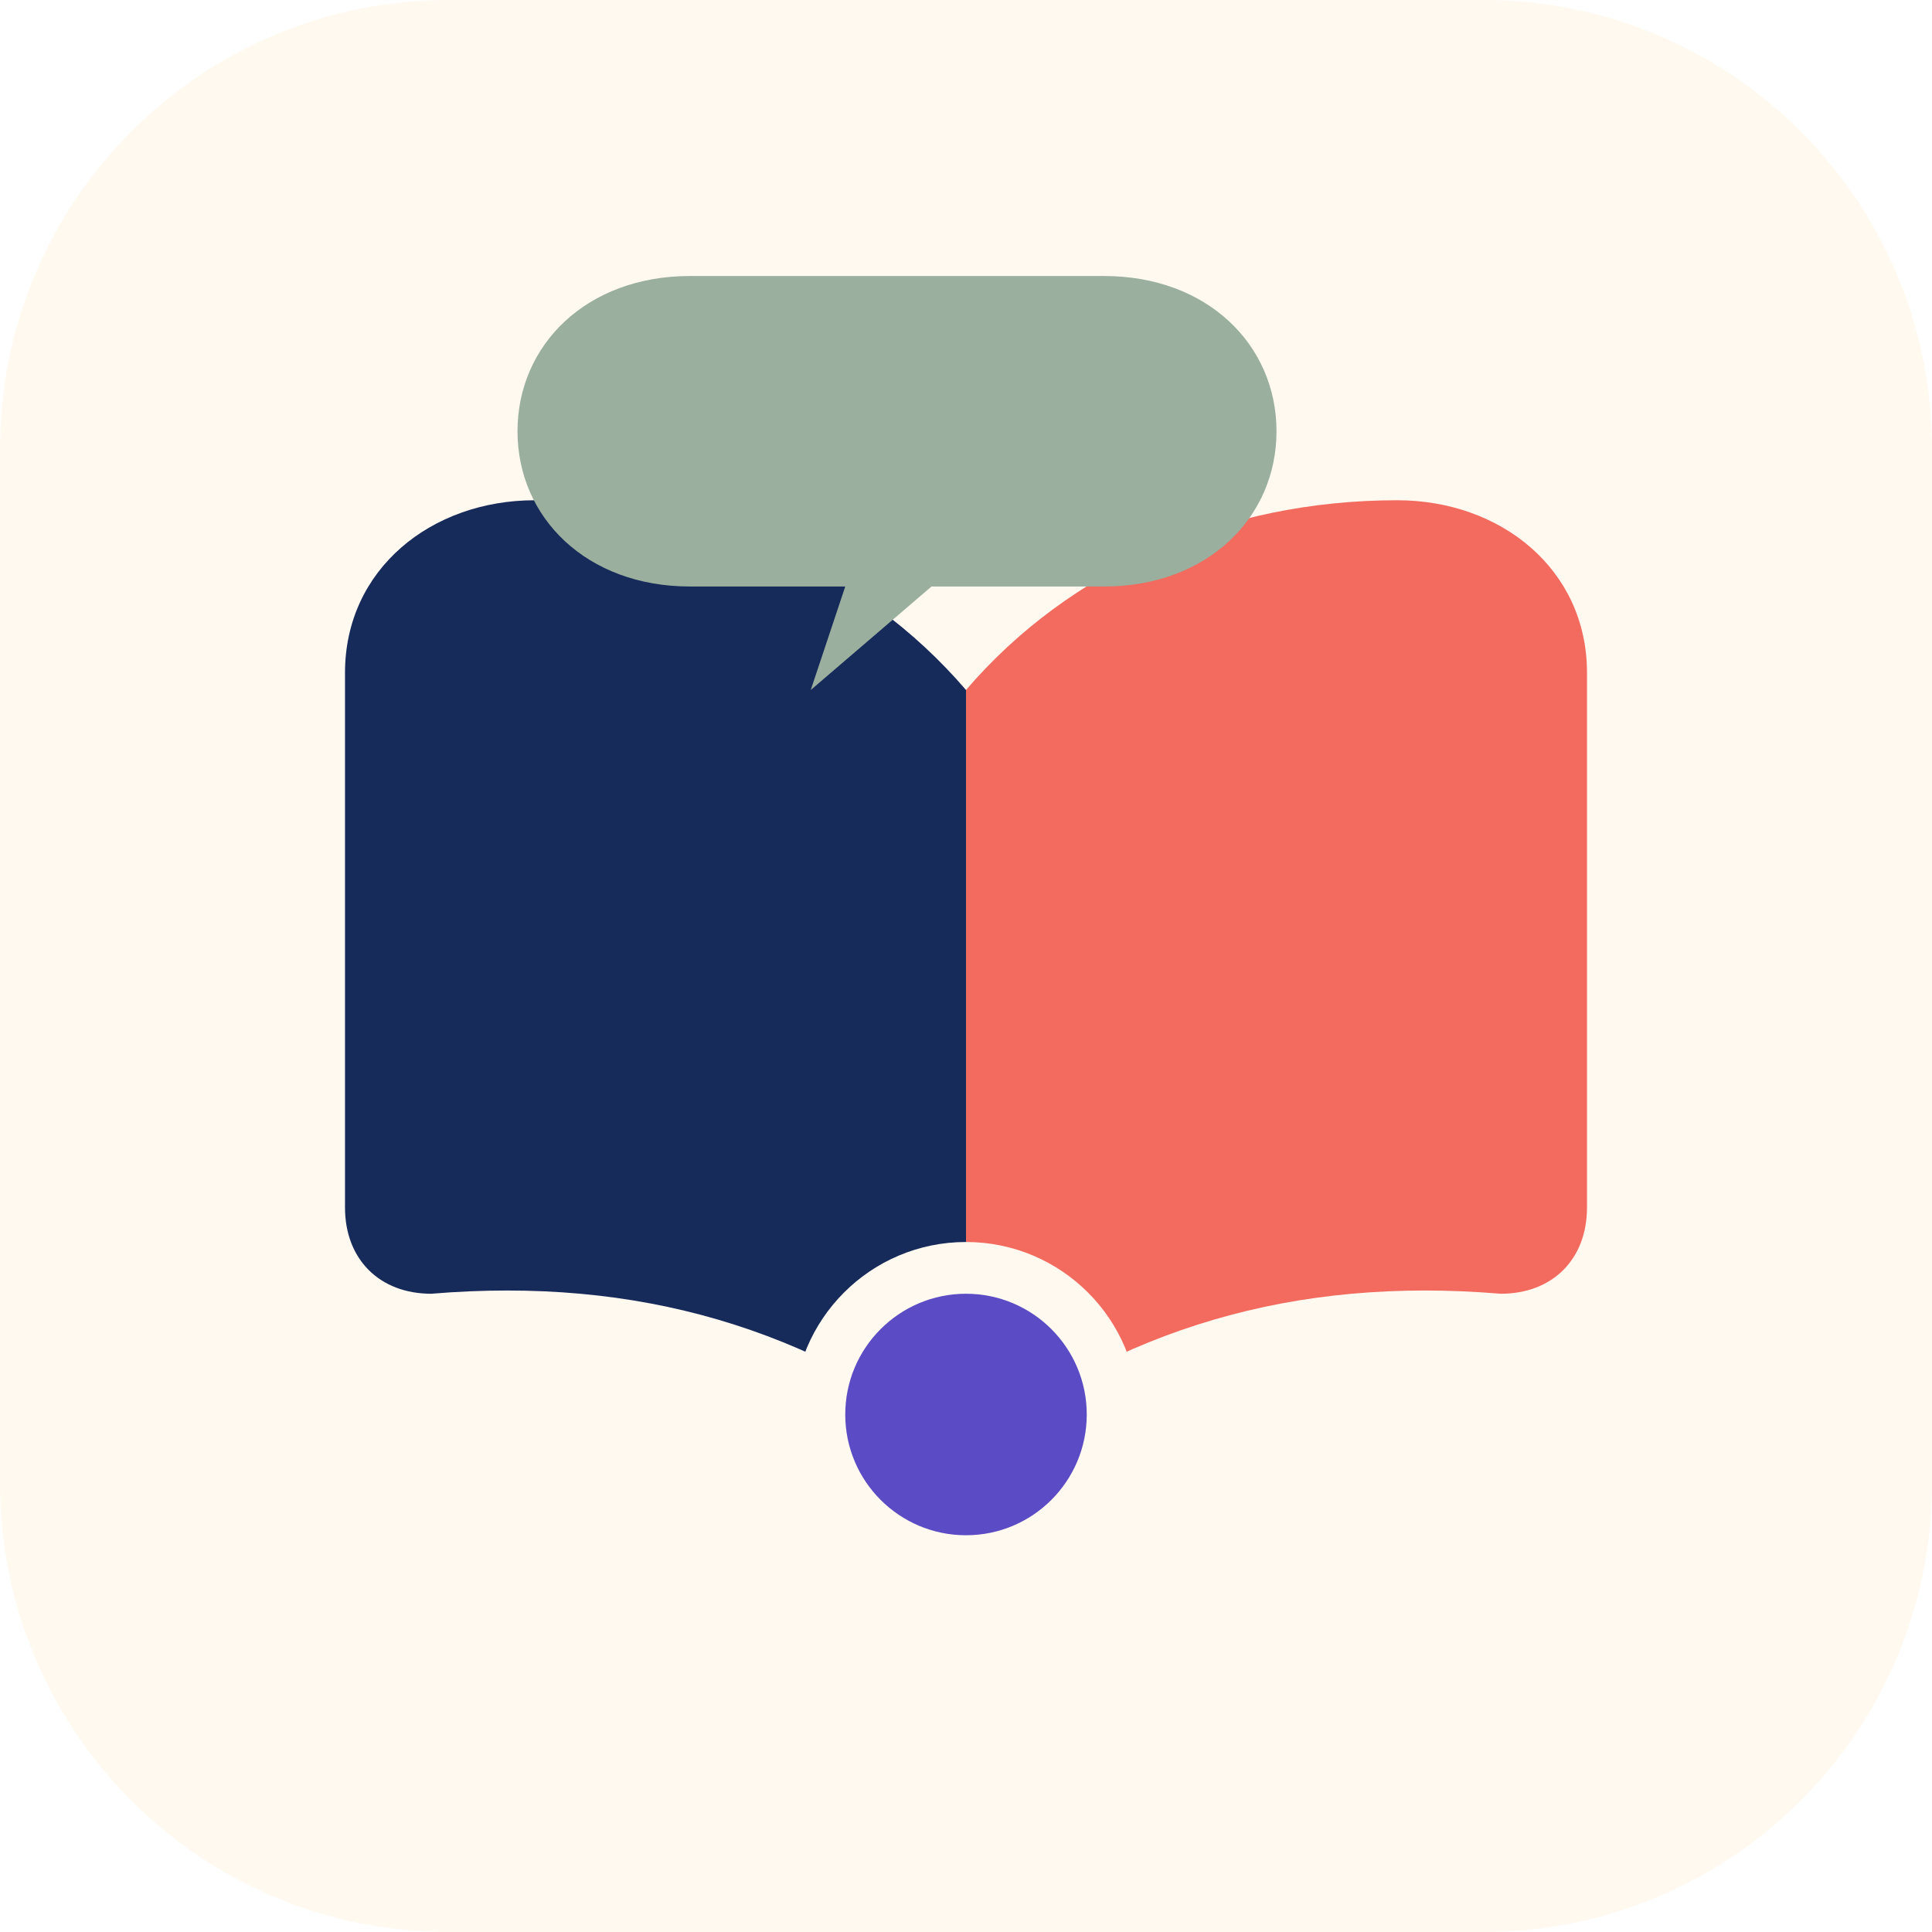
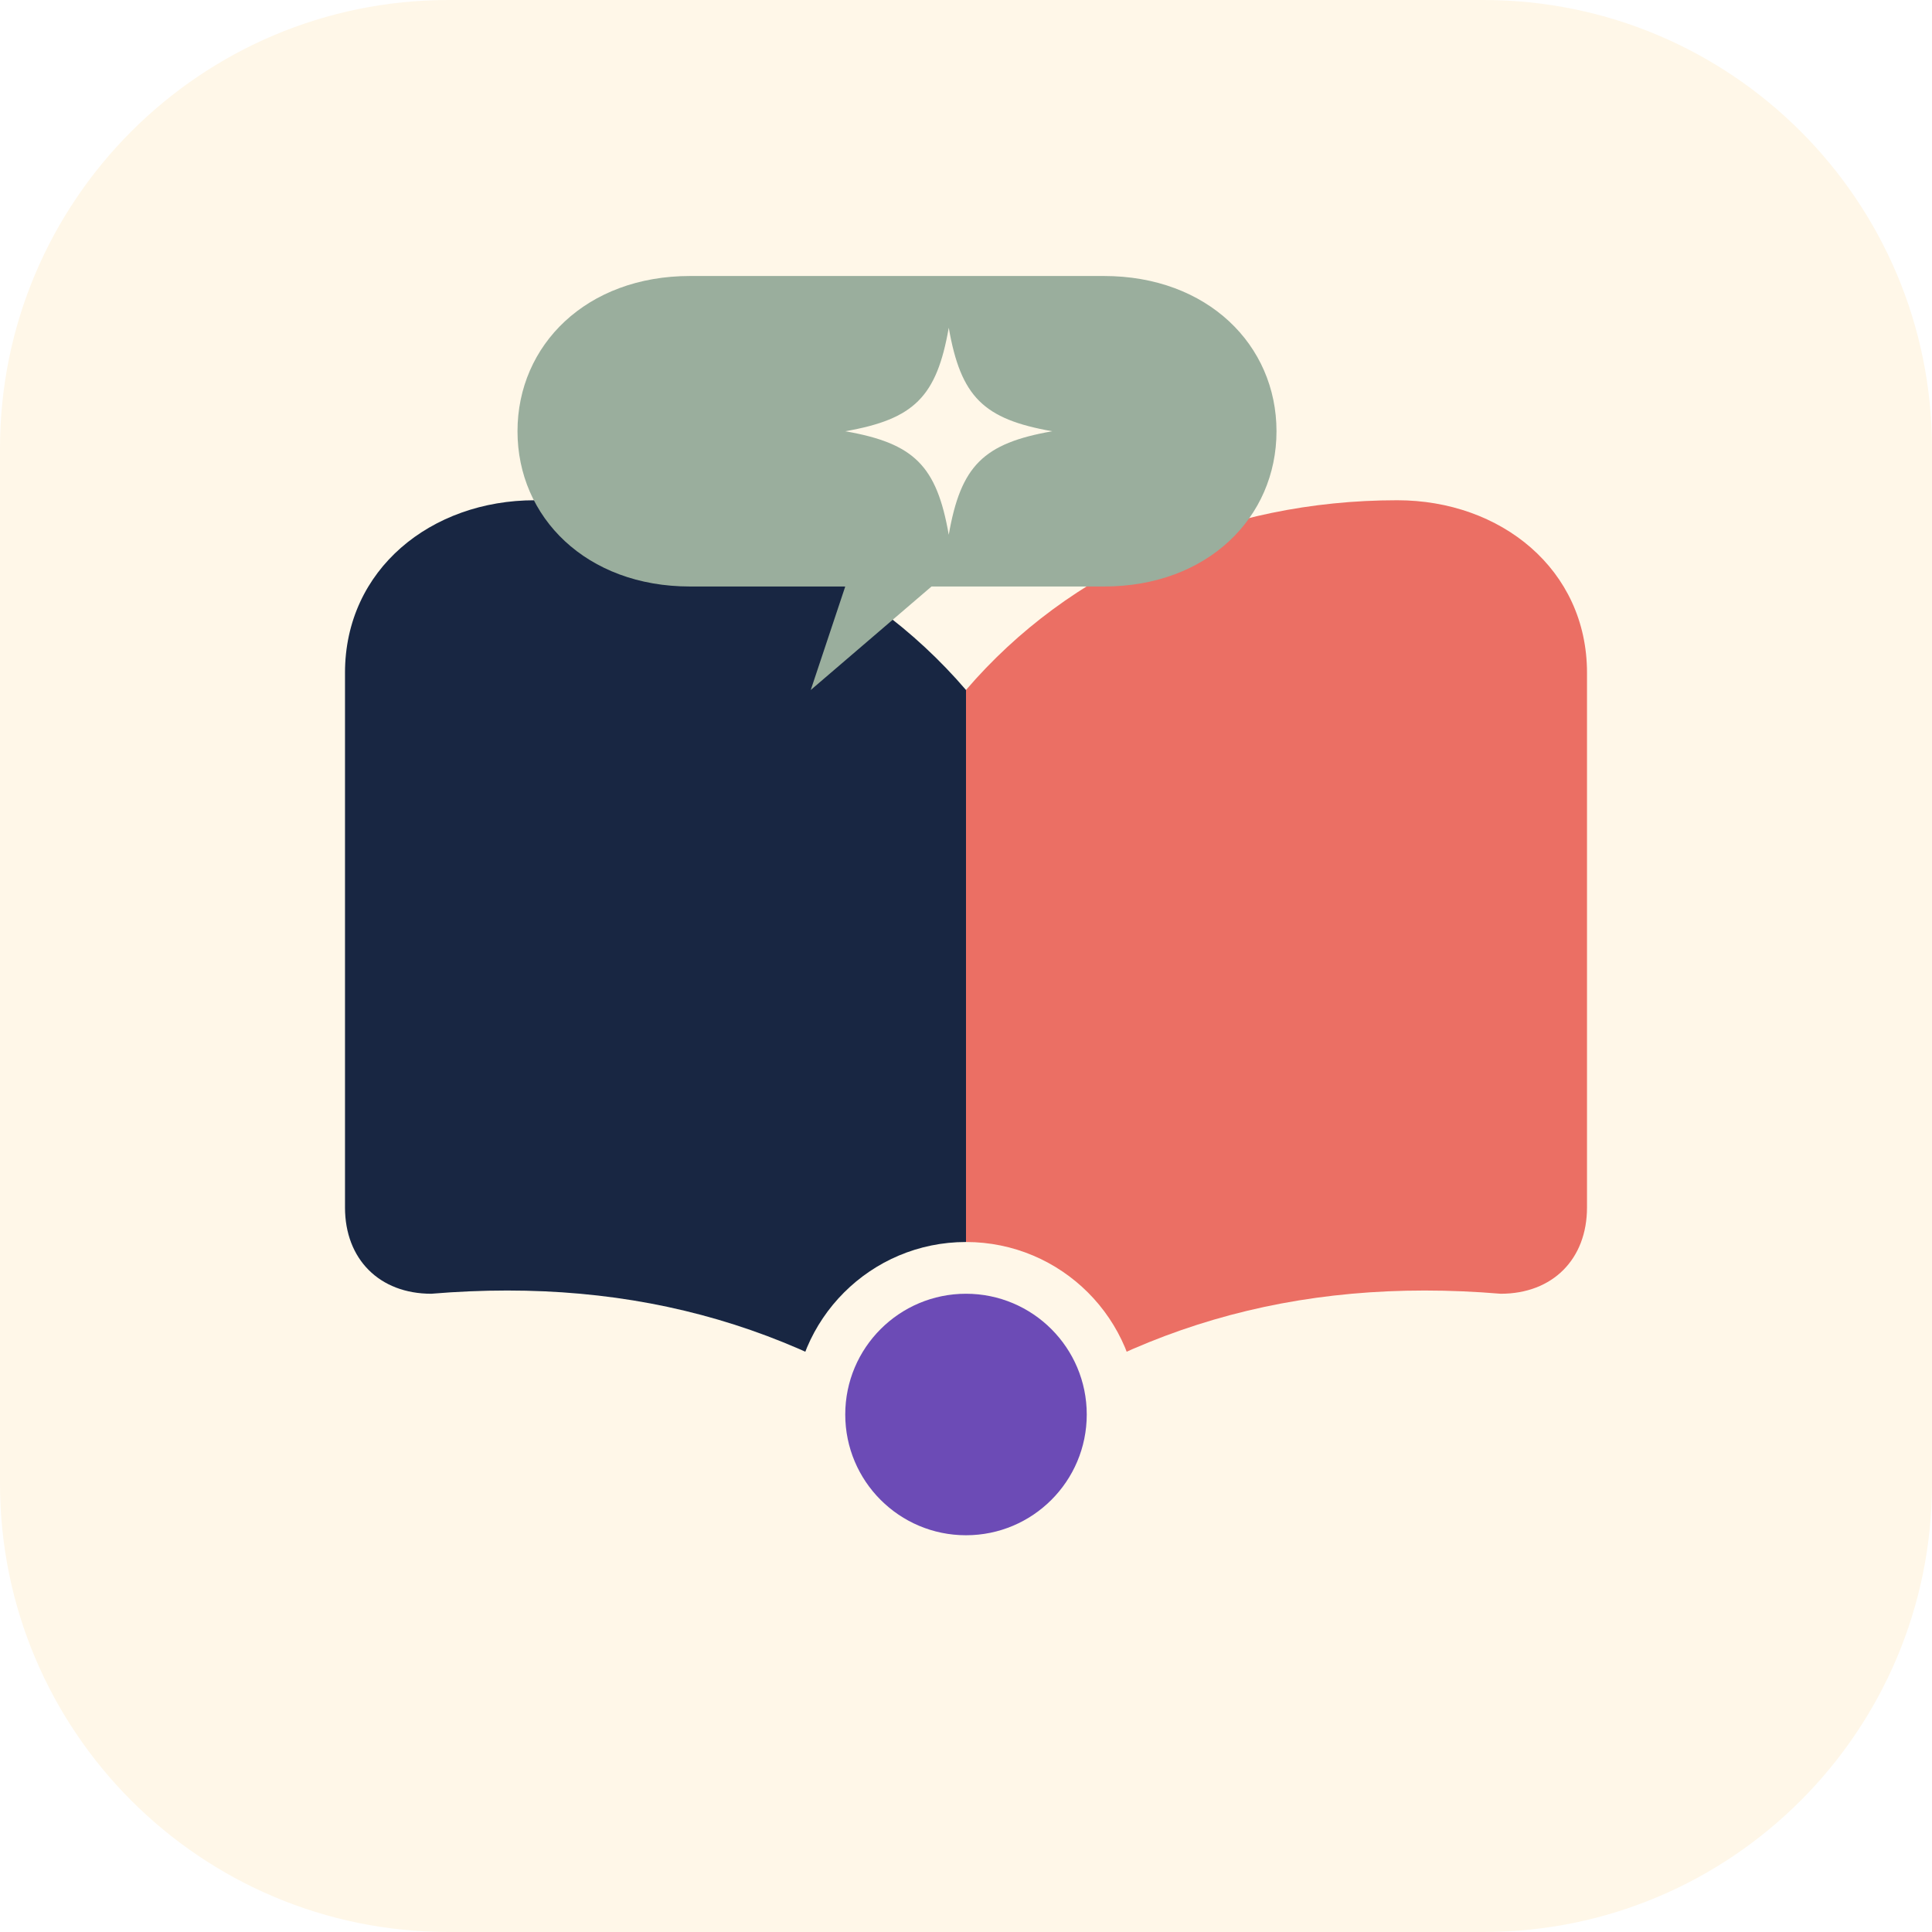
<svg xmlns="http://www.w3.org/2000/svg" viewBox="0 0 112 112" role="img" aria-labelledby="title desc">
-   <rect width="112" height="112" rx="26" fill="#FFF9F0" />
+   <rect width="112" height="112" rx="26" fill="#FFF7E8" />
  <g transform="translate(8 8)">
-     <path fill="#172B5B" d="M12 31c0-6 5-10 11-10 10 0 19 4 25 11v44c-9-7-19-10-31-9-3 0-5-2-5-5V31Z" />
-     <path fill="#F26B5E" d="M84 31c0-6-5-10-11-10-10 0-19 4-25 11v44c9-7 19-10 31-9 3 0 5-2 5-5V31Z" />
-     <path fill="#9AAF9E" d="M32 8h24c6 0 10 4 10 9s-4 9-10 9H46l-7 6 2-6h-9c-6 0-10-4-10-9s4-9 10-9Z" />
-     <circle cx="48" cy="74" r="10" fill="#FFF9F0" />
-     <circle cx="48" cy="74" r="7" fill="#5B4BC4" />
+     <path fill="#182642" d="M12 31c0-6 5-10 11-10 10 0 19 4 25 11v44c-9-7-19-10-31-9-3 0-5-2-5-5V31Z" />
+     <path fill="#EB6F64" d="M84 31c0-6-5-10-11-10-10 0-19 4-25 11v44c9-7 19-10 31-9 3 0 5-2 5-5V31Z" />
+     <path fill="#9AAE9D" d="M32 8h24c6 0 10 4 10 9s-4 9-10 9H46l-7 6 2-6h-9c-6 0-10-4-10-9s4-9 10-9Z" />
+     <path fill="#FFF7E8" d="M47 11c.7 4 2 5.3 6 6-4 .7-5.3 2-6 6-.7-4-2-5.3-6-6 4-.7 5.3-2 6-6Z" />
+     <circle cx="48" cy="74" r="10" fill="#FFF7E8" />
+     <circle cx="48" cy="74" r="7" fill="#6C4BB6" />
  </g>
</svg>
